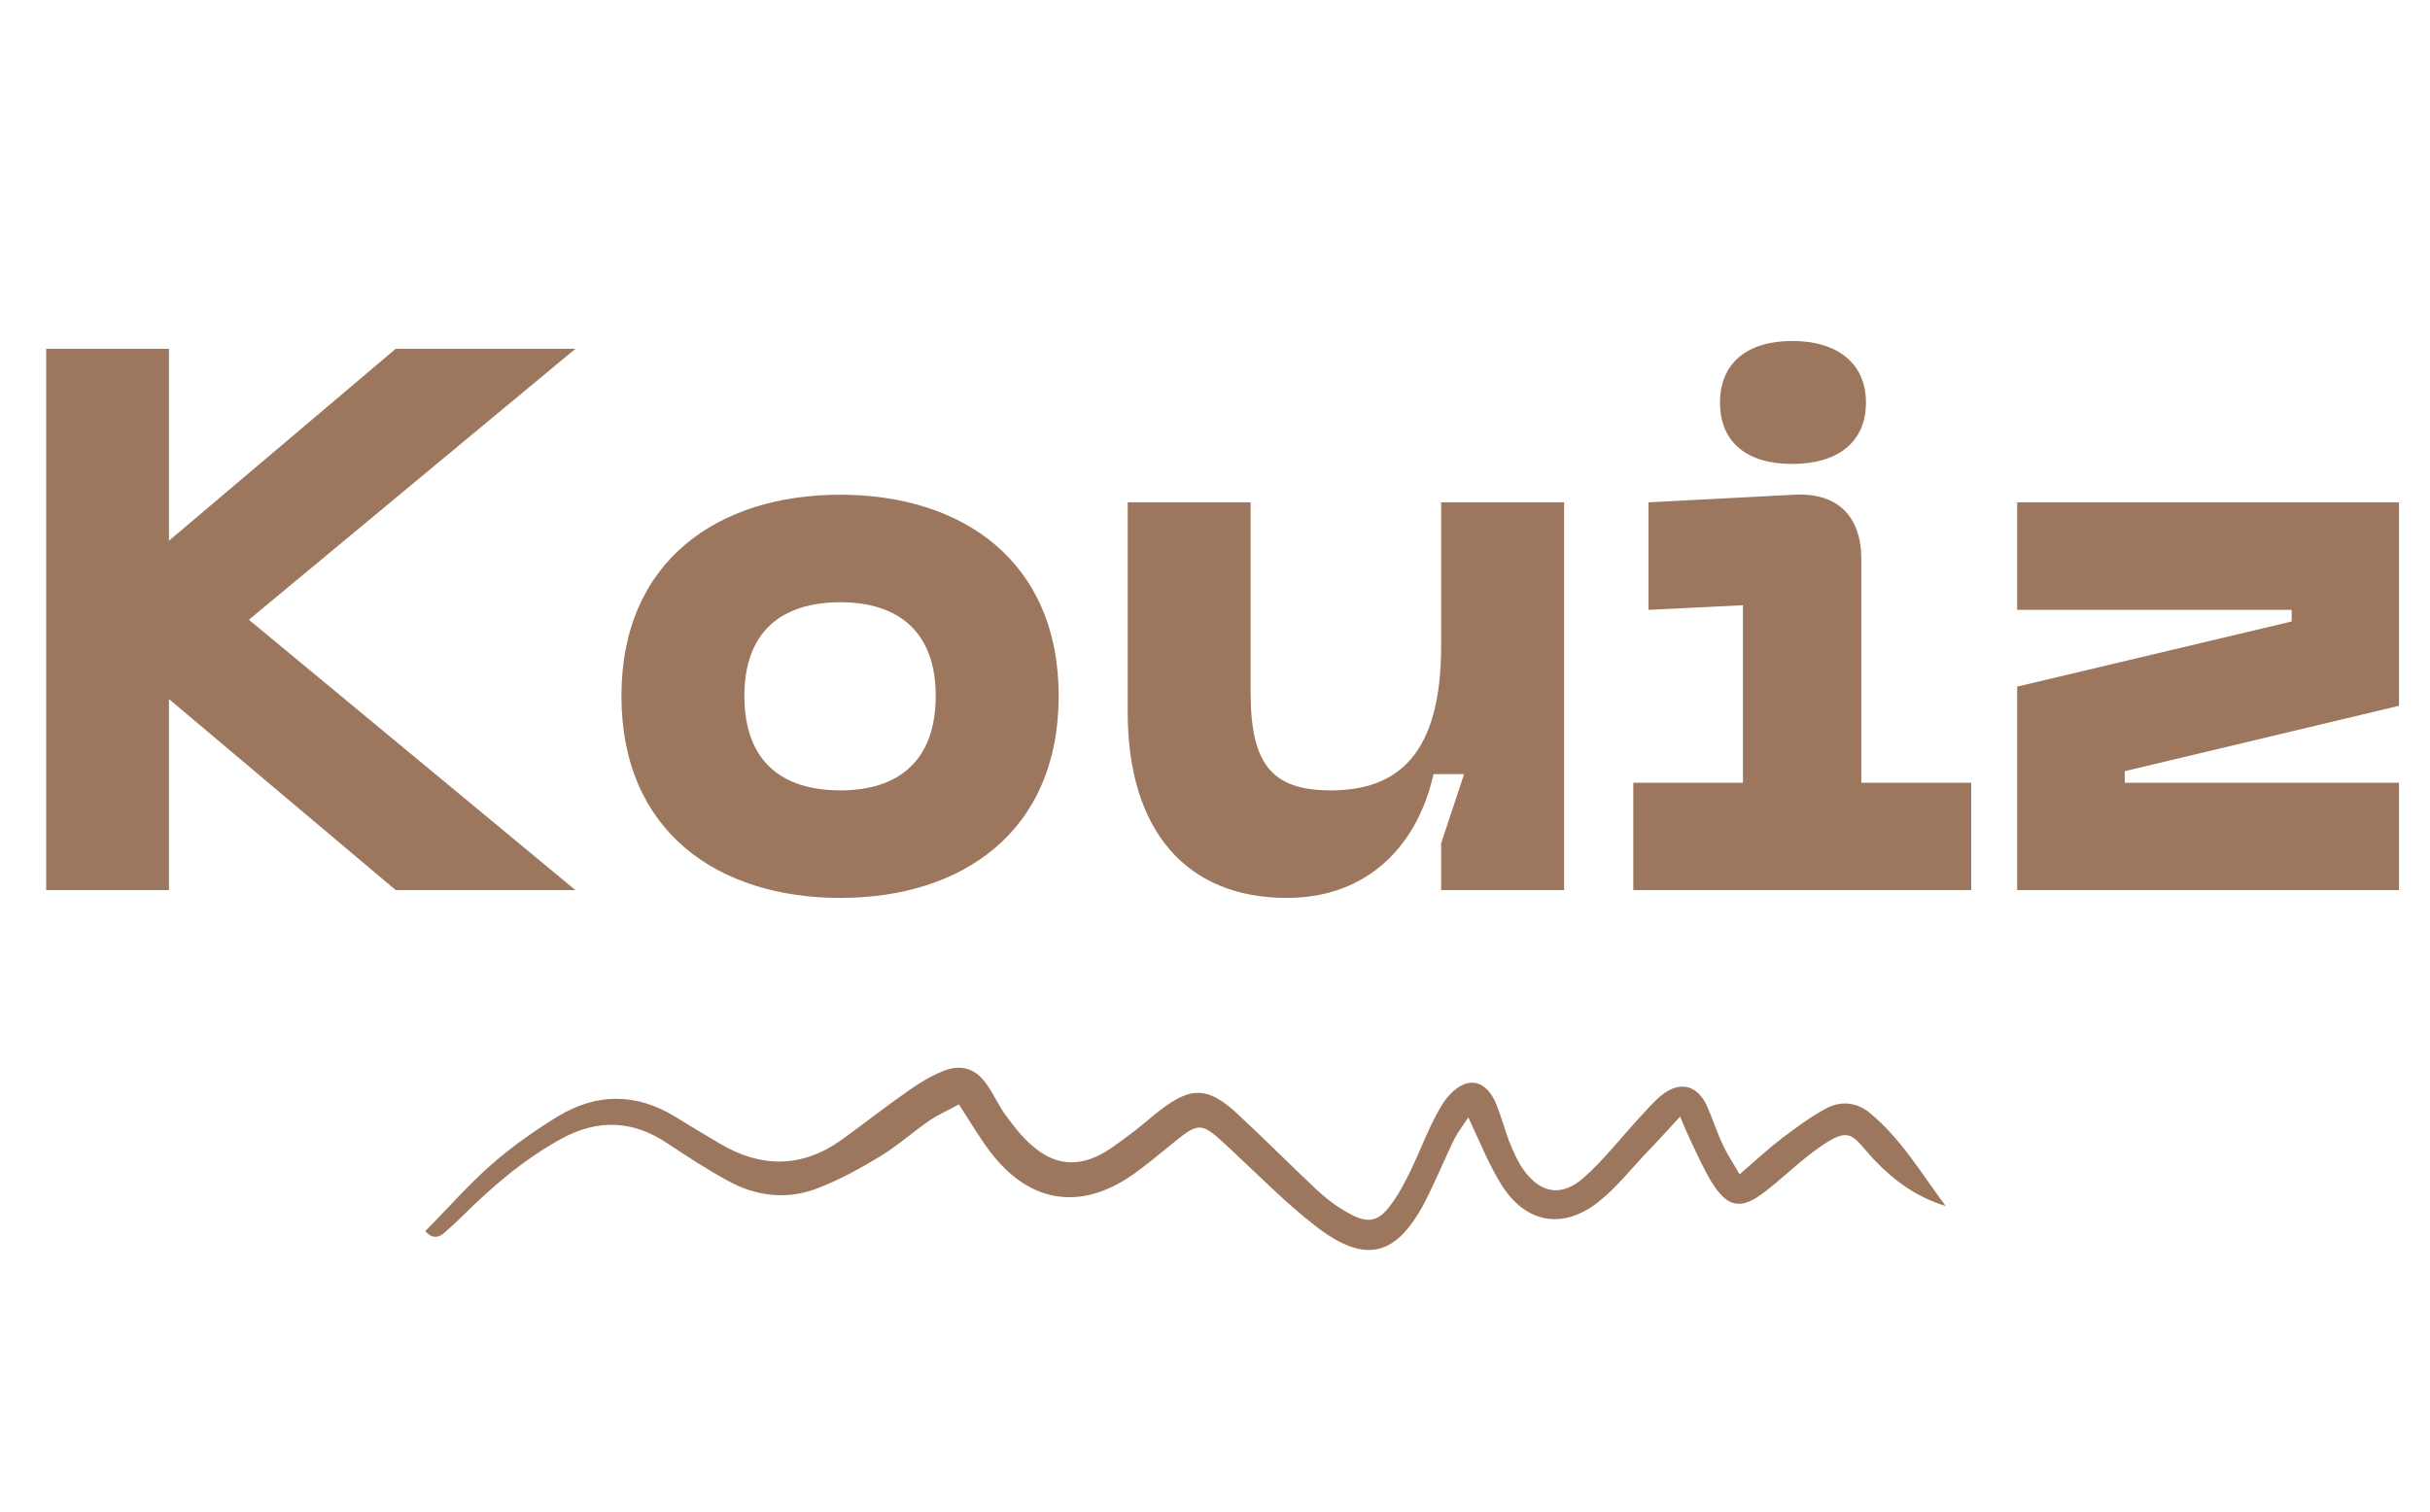
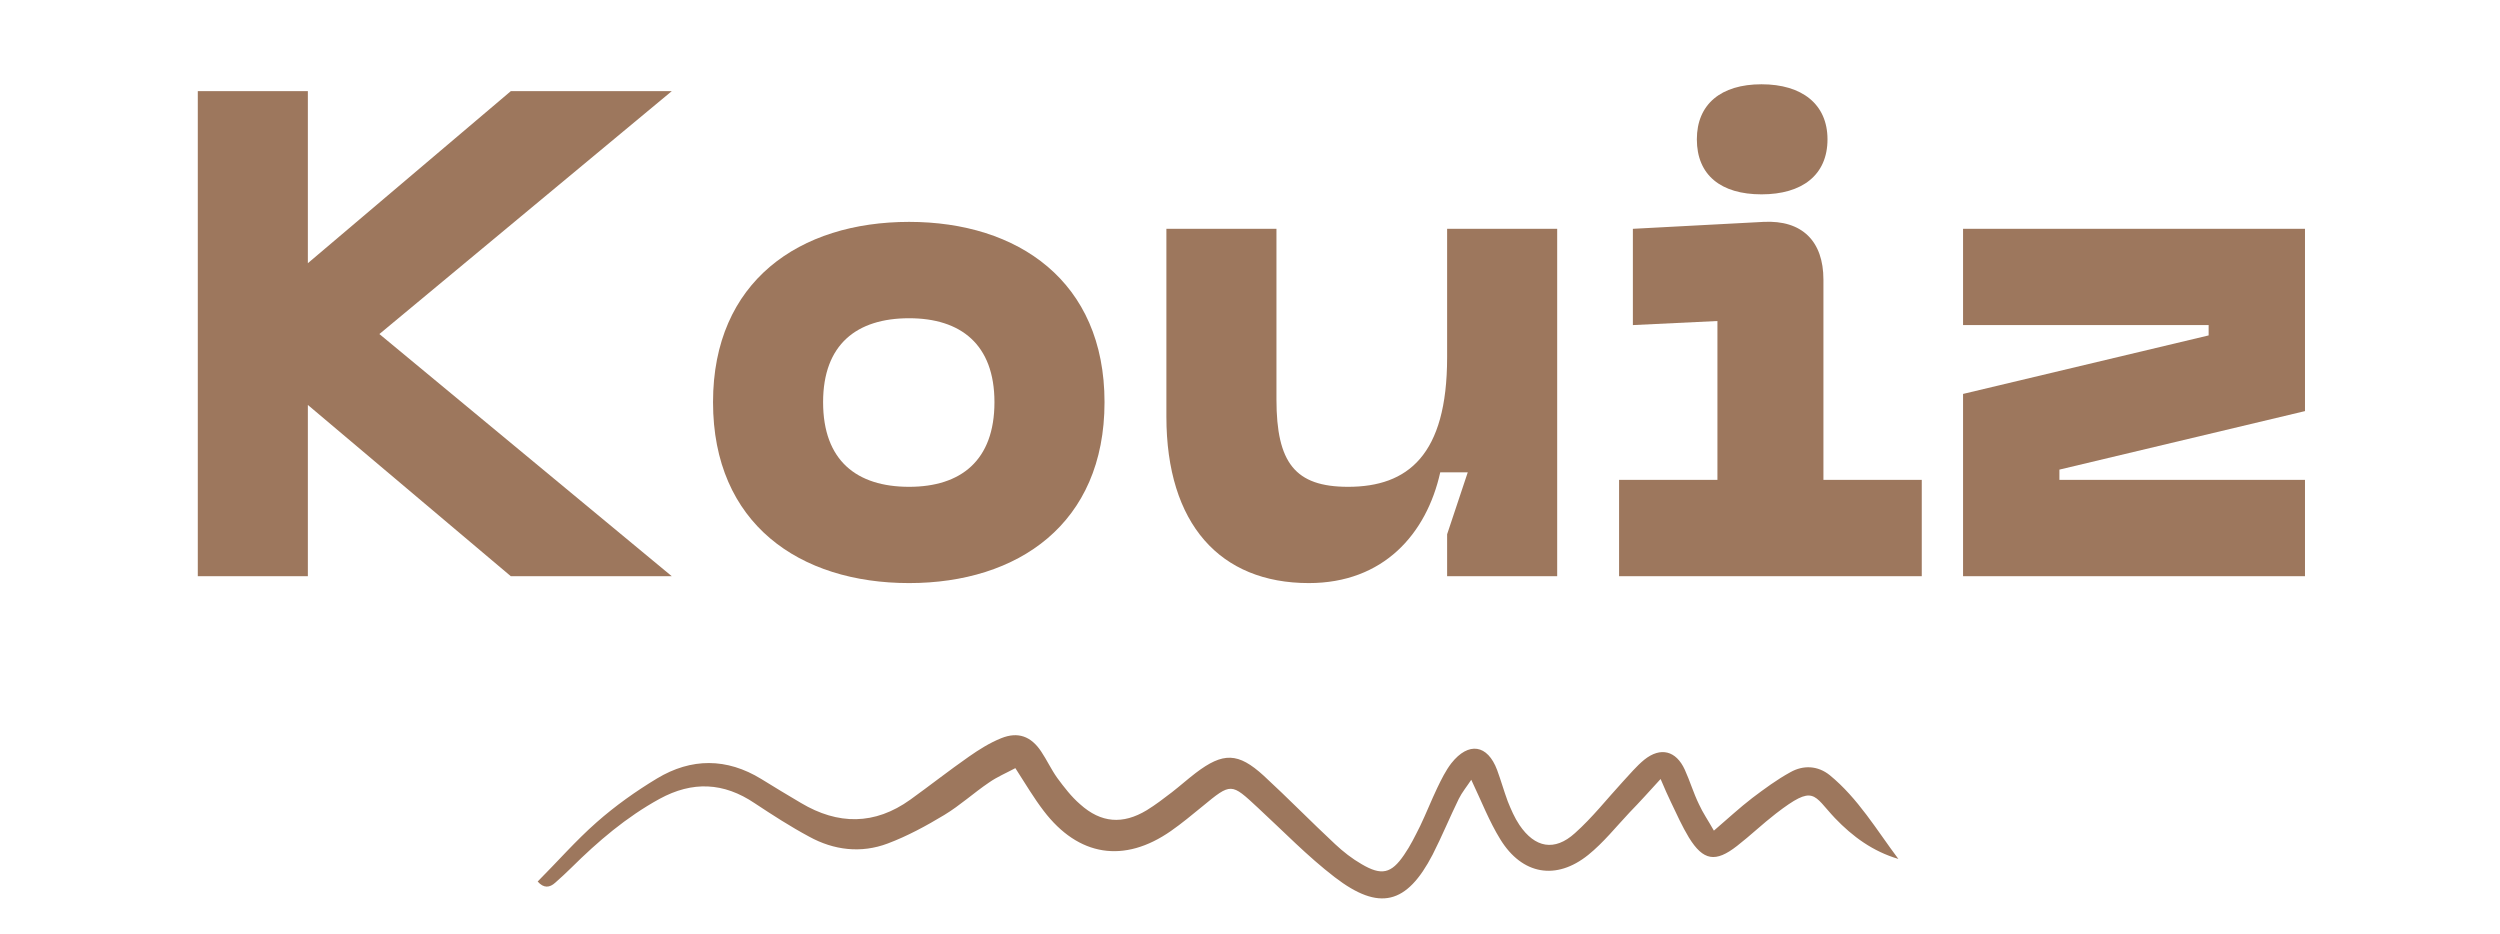
- <svg xmlns="http://www.w3.org/2000/svg" width="45px" height="28px" viewBox="0 0 45 28" version="1.1">
+ <svg xmlns="http://www.w3.org/2000/svg" width="150" zoomAndPan="magnify" viewBox="0 0 112.5 42" height="56" preserveAspectRatio="xMidYMid meet" version="1.0">
  <defs>
-     <clipPath id="clip1">
-       <path d="M 7.844 19.699 L 36.094 19.699 L 36.094 23.168 L 7.844 23.168 Z M 7.844 19.699 " />
+     <g />
+     <clipPath id="9a27e041bd">
+       <path d="M 24.113 33 L 85.645 33 L 85.645 40.969 L 24.113 40.969 Z M 24.113 33 " clip-rule="nonzero" />
    </clipPath>
  </defs>
-   <g id="surface1">
-     <path style=" stroke:none;fill-rule:nonzero;fill:rgb(61.569%,46.667%,36.471%);fill-opacity:1;" d="M 7.328 6.461 L 3.129 10.016 L 3.129 6.461 L 0.855 6.461 L 0.855 16.488 L 3.129 16.488 L 3.129 12.949 L 7.328 16.488 L 10.656 16.488 L 4.609 11.48 L 10.656 6.461 Z M 7.328 6.461 " />
-     <path style=" stroke:none;fill-rule:nonzero;fill:rgb(61.569%,46.667%,36.471%);fill-opacity:1;" d="M 11.508 12.891 C 11.508 15.41 13.301 16.633 15.562 16.633 C 17.812 16.633 19.605 15.41 19.605 12.891 C 19.605 10.387 17.812 9.164 15.562 9.164 C 13.301 9.164 11.508 10.387 11.508 12.891 Z M 13.785 12.891 C 13.785 11.695 14.48 11.156 15.562 11.156 C 16.629 11.156 17.328 11.695 17.328 12.891 C 17.328 14.102 16.629 14.641 15.562 14.641 C 14.48 14.641 13.785 14.102 13.785 12.891 Z M 13.785 12.891 " />
-     <path style=" stroke:none;fill-rule:nonzero;fill:rgb(61.569%,46.667%,36.471%);fill-opacity:1;" d="M 24.641 14.641 C 23.543 14.641 23.16 14.141 23.16 12.832 L 23.16 9.305 L 20.883 9.305 L 20.883 13.188 C 20.883 15.41 21.992 16.633 23.828 16.633 C 25.363 16.633 26.262 15.621 26.547 14.34 L 27.113 14.34 L 26.688 15.621 L 26.688 16.488 L 28.965 16.488 L 28.965 9.305 L 26.688 9.305 L 26.688 11.965 C 26.688 13.984 25.879 14.641 24.641 14.641 Z M 24.641 14.641 " />
-     <path style=" stroke:none;fill-rule:nonzero;fill:rgb(61.569%,46.667%,36.471%);fill-opacity:1;" d="M 33.188 8.594 C 34.027 8.594 34.555 8.195 34.555 7.457 C 34.555 6.73 34.027 6.316 33.188 6.316 C 32.352 6.316 31.852 6.73 31.852 7.457 C 31.852 8.195 32.352 8.594 33.188 8.594 Z M 36.504 16.488 L 36.504 14.5 L 34.469 14.5 L 34.469 10.359 C 34.469 9.562 34.027 9.121 33.23 9.164 L 30.527 9.305 L 30.527 11.297 L 32.277 11.211 L 32.277 14.5 L 30.246 14.5 L 30.246 16.488 Z M 36.504 16.488 " />
-     <path style=" stroke:none;fill-rule:nonzero;fill:rgb(61.569%,46.667%,36.471%);fill-opacity:1;" d="M 44.426 9.305 L 37.355 9.305 L 37.355 11.297 L 42.438 11.297 L 42.438 11.512 L 37.355 12.719 L 37.355 16.488 L 44.426 16.488 L 44.426 14.5 L 39.348 14.5 L 39.348 14.285 L 44.426 13.074 Z M 44.426 9.305 " />
-     <g clip-path="url(#clip1)" clip-rule="nonzero">
-       <path style=" stroke:none;fill-rule:nonzero;fill:rgb(61.569%,46.667%,36.471%);fill-opacity:1;" d="M 36.031 22.34 C 35.504 22.18 35.086 21.879 34.719 21.496 C 34.262 21.012 34.297 20.785 33.496 21.398 C 33.223 21.613 32.969 21.855 32.691 22.07 C 32.246 22.418 31.996 22.379 31.695 21.895 C 31.555 21.664 31.441 21.41 31.324 21.164 C 31.258 21.027 31.199 20.891 31.113 20.684 C 30.875 20.941 30.676 21.164 30.469 21.375 C 30.188 21.676 29.93 22 29.613 22.254 C 28.949 22.789 28.246 22.664 27.797 21.934 C 27.566 21.562 27.406 21.152 27.191 20.699 C 27.102 20.836 27.004 20.961 26.934 21.094 C 26.75 21.477 26.586 21.871 26.395 22.25 C 25.859 23.277 25.289 23.426 24.367 22.715 C 23.805 22.281 23.305 21.766 22.781 21.281 C 22.223 20.762 22.227 20.758 21.625 21.254 C 21.41 21.426 21.203 21.602 20.98 21.758 C 20.012 22.434 19.066 22.289 18.344 21.344 C 18.141 21.078 17.973 20.789 17.758 20.457 C 17.574 20.559 17.383 20.641 17.211 20.758 C 16.898 20.973 16.617 21.23 16.289 21.426 C 15.918 21.652 15.523 21.867 15.117 22.02 C 14.566 22.227 14.004 22.16 13.492 21.879 C 13.102 21.668 12.73 21.426 12.367 21.184 C 11.723 20.75 11.078 20.723 10.395 21.094 C 9.707 21.473 9.121 21.973 8.57 22.52 C 8.465 22.625 8.352 22.727 8.238 22.828 C 8.121 22.938 7.996 22.945 7.875 22.805 C 8.277 22.402 8.66 21.961 9.094 21.578 C 9.477 21.242 9.906 20.938 10.344 20.672 C 11.055 20.246 11.785 20.246 12.5 20.684 C 12.77 20.852 13.047 21.016 13.324 21.18 C 14.09 21.637 14.848 21.641 15.586 21.113 C 15.992 20.82 16.387 20.508 16.797 20.223 C 17.004 20.074 17.23 19.934 17.465 19.84 C 17.816 19.699 18.086 19.801 18.293 20.117 C 18.41 20.289 18.5 20.488 18.625 20.66 C 18.766 20.852 18.918 21.051 19.098 21.207 C 19.531 21.598 19.98 21.629 20.477 21.332 C 20.656 21.219 20.824 21.09 20.996 20.961 C 21.164 20.832 21.32 20.691 21.492 20.559 C 22.059 20.125 22.371 20.133 22.898 20.617 C 23.398 21.078 23.879 21.566 24.379 22.035 C 24.543 22.188 24.727 22.332 24.926 22.445 C 25.336 22.688 25.539 22.645 25.801 22.254 C 25.934 22.07 26.035 21.859 26.137 21.656 C 26.258 21.398 26.367 21.129 26.488 20.871 C 26.574 20.695 26.664 20.508 26.781 20.355 C 27.137 19.906 27.531 19.969 27.727 20.5 C 27.809 20.711 27.867 20.93 27.949 21.145 C 28.016 21.312 28.09 21.484 28.191 21.637 C 28.512 22.109 28.914 22.188 29.34 21.805 C 29.699 21.484 30.004 21.094 30.328 20.738 C 30.477 20.582 30.609 20.418 30.773 20.285 C 31.113 20.016 31.434 20.098 31.613 20.492 C 31.719 20.73 31.793 20.977 31.906 21.207 C 31.984 21.383 32.098 21.547 32.215 21.754 C 32.5 21.504 32.742 21.281 33.008 21.078 C 33.262 20.887 33.52 20.695 33.797 20.543 C 34.066 20.391 34.363 20.406 34.613 20.605 C 35.199 21.082 35.582 21.738 36.031 22.34 Z M 36.031 22.34 " />
+   <g fill="#9d775d" fill-opacity="1">
+     <g transform="translate(7.041615, 25.92967)">
+       <g>
+         <path d="M 15.945 -21.828 L 6.812 -14.086 L 6.812 -21.828 L 1.859 -21.828 L 1.859 0 L 6.812 0 L 6.812 -7.707 L 15.945 0 L 23.188 0 L 10.031 -10.898 L 23.188 -21.828 Z M 15.945 -21.828 " />
+       </g>
    </g>
  </g>
+   <g fill="#9d775d" fill-opacity="1">
+     <g transform="translate(30.84847, 25.92967)">
+       <g>
+         <path d="M 1.238 -7.832 C 1.238 -2.352 5.141 0.309 10.062 0.309 C 14.953 0.309 18.855 -2.352 18.855 -7.832 C 18.855 -13.281 14.953 -15.945 10.062 -15.945 C 5.141 -15.945 1.238 -13.281 1.238 -7.832 Z M 6.191 -7.832 C 6.191 -10.434 7.707 -11.609 10.062 -11.609 C 12.383 -11.609 13.902 -10.434 13.902 -7.832 C 13.902 -5.199 12.383 -4.023 10.062 -4.023 C 7.707 -4.023 6.191 -5.199 6.191 -7.832 Z M 6.191 -7.832 " />
+       </g>
+     </g>
+   </g>
+   <g fill="#9d775d" fill-opacity="1">
+     <g transform="translate(50.94034, 25.92967)">
+       <g>
+         <path d="M 9.723 -4.023 C 7.336 -4.023 6.5 -5.109 6.5 -7.957 L 6.5 -15.633 L 1.547 -15.633 L 1.547 -7.184 C 1.547 -2.352 3.961 0.309 7.957 0.309 C 11.301 0.309 13.25 -1.887 13.871 -4.676 L 15.109 -4.676 L 14.18 -1.887 L 14.18 0 L 19.133 0 L 19.133 -15.633 L 14.18 -15.633 L 14.18 -9.844 C 14.18 -5.449 12.414 -4.023 9.723 -4.023 Z M 9.723 -4.023 " />
+       </g>
+     </g>
+   </g>
+   <g fill="#9d775d" fill-opacity="1">
+     <g transform="translate(71.62041, 25.92967)">
+       <g>
+         <path d="M 7.648 -17.184 C 9.473 -17.184 10.617 -18.051 10.617 -19.66 C 10.617 -21.238 9.473 -22.137 7.648 -22.137 C 5.82 -22.137 4.738 -21.238 4.738 -19.66 C 4.738 -18.051 5.82 -17.184 7.648 -17.184 Z M 14.859 0 L 14.859 -4.336 L 10.434 -4.336 L 10.434 -13.344 C 10.434 -15.078 9.473 -16.035 7.738 -15.945 L 1.859 -15.633 L 1.859 -11.301 L 5.664 -11.484 L 5.664 -4.336 L 1.238 -4.336 L 1.238 0 Z M 14.859 0 " />
+       </g>
+     </g>
+   </g>
+   <g fill="#9d775d" fill-opacity="1">
+     <g transform="translate(87.09951, 25.92967)">
+       <g>
+         <path d="M 16.625 -15.633 L 1.238 -15.633 L 1.238 -11.301 L 12.289 -11.301 L 12.289 -10.836 L 1.238 -8.203 L 1.238 0 L 16.625 0 L 16.625 -4.336 L 5.574 -4.336 L 5.574 -4.797 L 16.625 -7.43 Z M 16.625 -15.633 " />
+       </g>
+     </g>
+   </g>
+   <g clip-path="url(#9a27e041bd)">
+     <path fill="#9d775d" d="M 85.426 38.652 C 84.277 38.312 83.371 37.648 82.574 36.816 C 81.582 35.766 81.656 35.273 79.918 36.609 C 79.316 37.074 78.766 37.602 78.168 38.066 C 77.199 38.824 76.648 38.738 76 37.688 C 75.695 37.184 75.449 36.633 75.191 36.094 C 75.047 35.801 74.922 35.508 74.727 35.055 C 74.215 35.617 73.785 36.094 73.332 36.559 C 72.719 37.211 72.156 37.918 71.473 38.469 C 70.027 39.633 68.496 39.363 67.516 37.773 C 67.016 36.965 66.672 36.07 66.207 35.09 C 66.012 35.387 65.789 35.656 65.645 35.949 C 65.238 36.781 64.887 37.637 64.469 38.457 C 63.305 40.699 62.07 41.016 60.062 39.473 C 58.836 38.531 57.75 37.406 56.609 36.352 C 55.398 35.227 55.41 35.215 54.102 36.293 C 53.637 36.672 53.184 37.051 52.691 37.395 C 50.586 38.863 48.531 38.543 46.965 36.488 C 46.523 35.91 46.156 35.289 45.691 34.566 C 45.285 34.785 44.871 34.957 44.504 35.215 C 43.816 35.68 43.207 36.242 42.496 36.672 C 41.688 37.16 40.832 37.625 39.949 37.957 C 38.75 38.41 37.523 38.262 36.41 37.648 C 35.566 37.195 34.758 36.672 33.961 36.145 C 32.566 35.203 31.16 35.141 29.68 35.949 C 28.184 36.77 26.91 37.859 25.711 39.047 C 25.48 39.277 25.234 39.5 24.988 39.719 C 24.734 39.953 24.465 39.977 24.195 39.668 C 25.074 38.789 25.906 37.832 26.852 37 C 27.684 36.266 28.613 35.605 29.566 35.031 C 31.109 34.102 32.703 34.102 34.258 35.055 C 34.844 35.422 35.445 35.777 36.043 36.133 C 37.707 37.125 39.359 37.137 40.965 35.984 C 41.848 35.348 42.703 34.676 43.598 34.051 C 44.051 33.734 44.539 33.426 45.055 33.219 C 45.812 32.914 46.398 33.133 46.852 33.816 C 47.109 34.199 47.305 34.625 47.574 35.004 C 47.883 35.422 48.211 35.852 48.605 36.191 C 49.547 37.039 50.527 37.109 51.602 36.461 C 51.996 36.219 52.363 35.938 52.73 35.656 C 53.098 35.371 53.438 35.066 53.805 34.785 C 55.043 33.844 55.715 33.855 56.867 34.906 C 57.957 35.91 58.996 36.977 60.086 37.992 C 60.441 38.324 60.844 38.641 61.273 38.887 C 62.168 39.414 62.609 39.316 63.184 38.469 C 63.465 38.066 63.684 37.613 63.906 37.172 C 64.176 36.609 64.406 36.023 64.676 35.457 C 64.859 35.078 65.055 34.676 65.312 34.344 C 66.086 33.367 66.941 33.5 67.371 34.652 C 67.543 35.117 67.676 35.594 67.848 36.059 C 67.996 36.426 68.152 36.793 68.375 37.125 C 69.07 38.152 69.953 38.324 70.871 37.492 C 71.656 36.793 72.316 35.949 73.027 35.176 C 73.344 34.836 73.637 34.48 73.992 34.188 C 74.727 33.598 75.426 33.781 75.816 34.637 C 76.051 35.152 76.207 35.691 76.453 36.191 C 76.625 36.574 76.871 36.926 77.125 37.379 C 77.75 36.844 78.277 36.352 78.852 35.91 C 79.402 35.496 79.965 35.078 80.566 34.75 C 81.152 34.418 81.805 34.453 82.34 34.883 C 83.613 35.926 84.445 37.344 85.426 38.652 Z M 85.426 38.652 " fill-opacity="1" fill-rule="nonzero" />
+   </g>
</svg>
